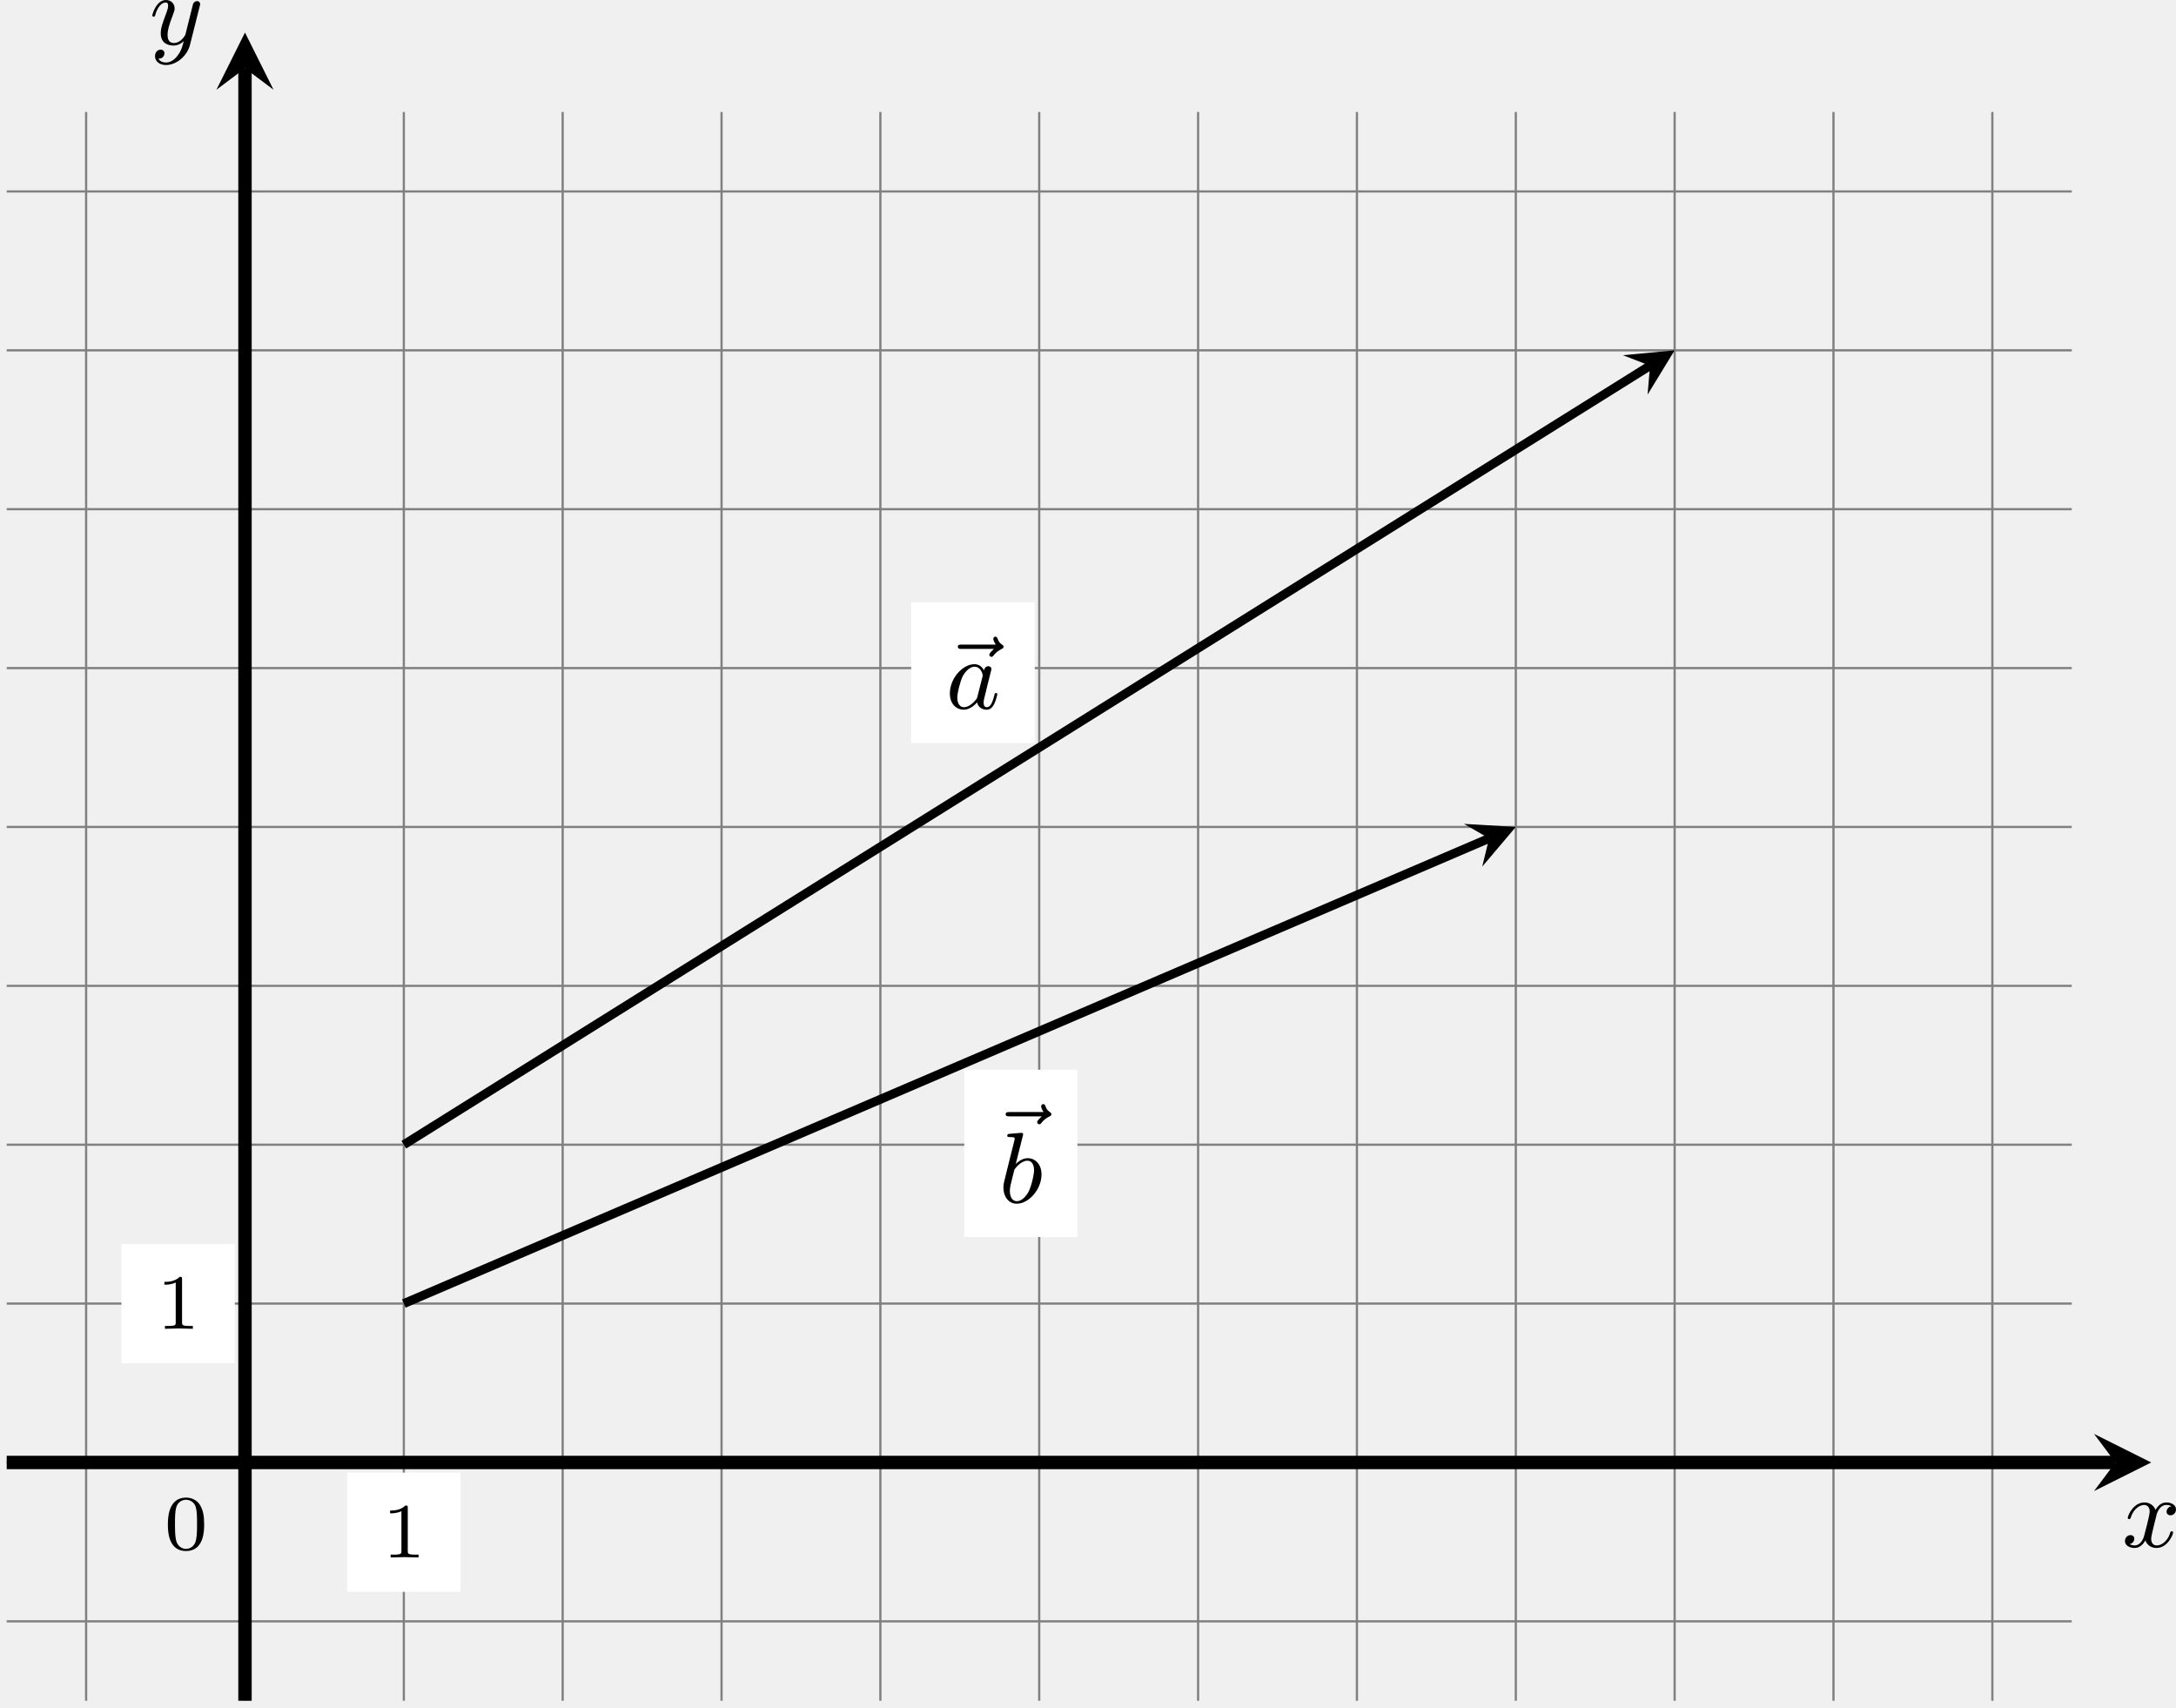
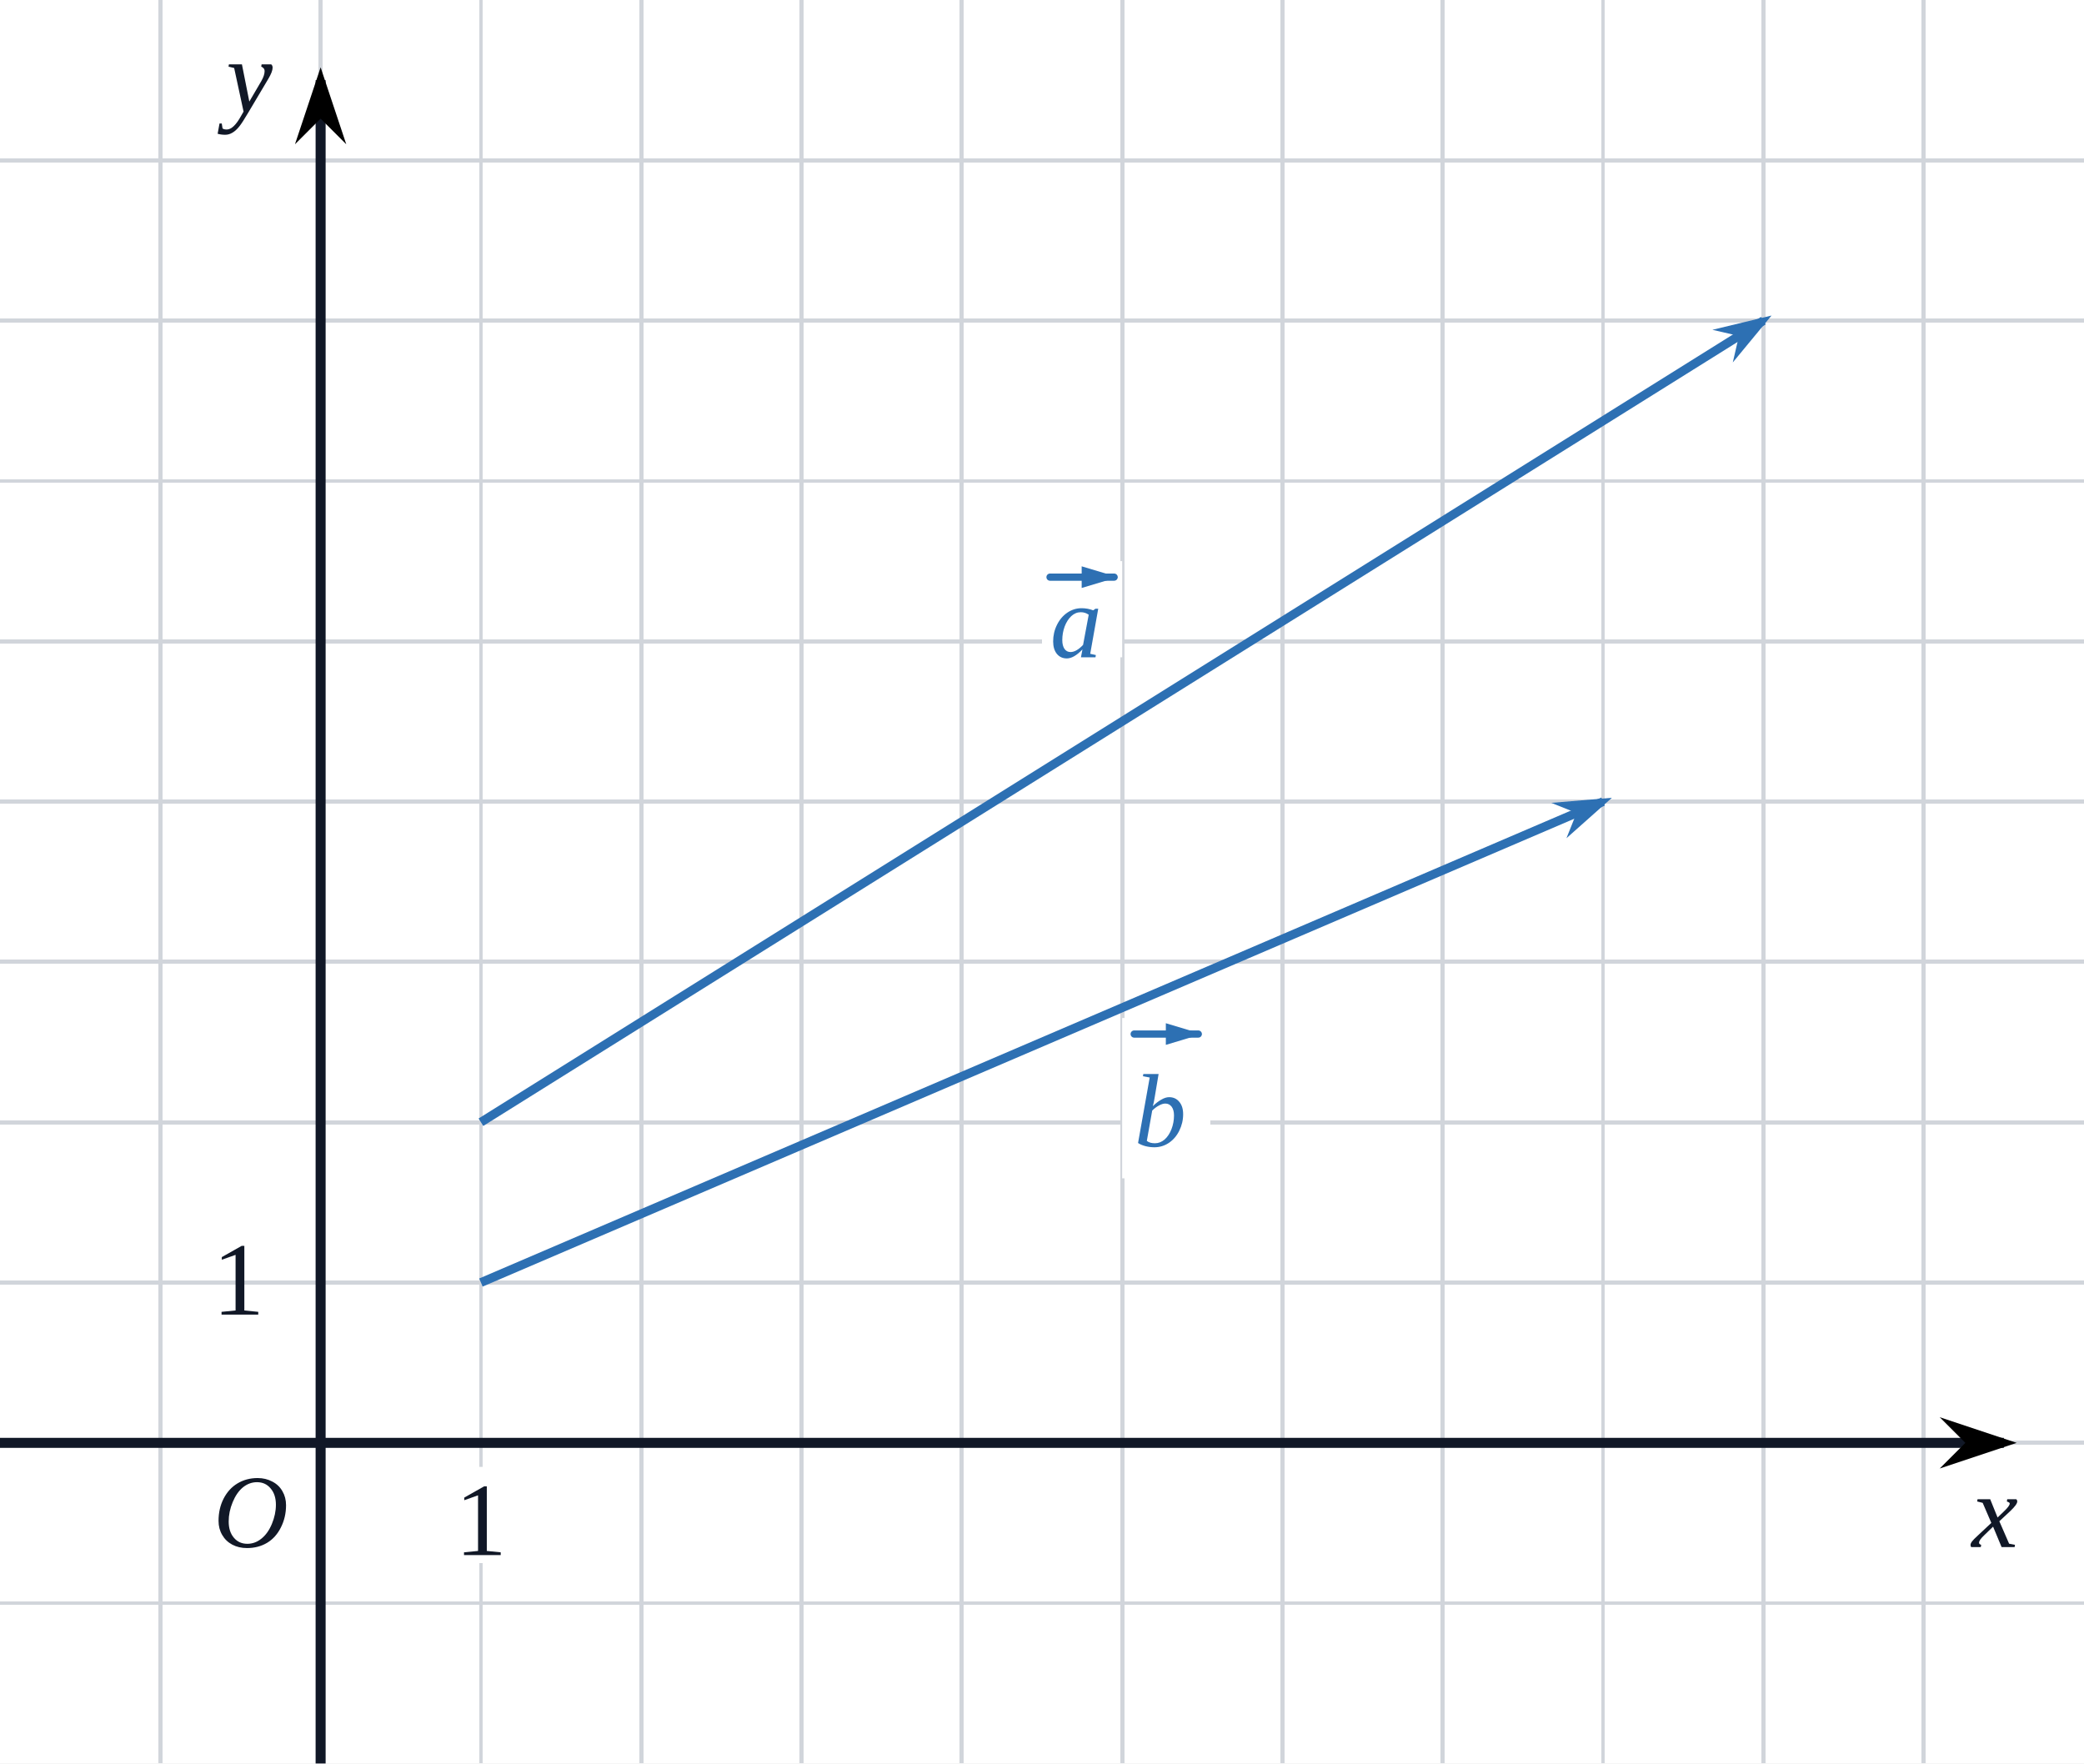
- <svg xmlns="http://www.w3.org/2000/svg" xmlns:xlink="http://www.w3.org/1999/xlink" version="1.1" width="388.302pt" height="304.645pt" viewBox="-0 296.145 388.302 304.645">
+ <svg xmlns="http://www.w3.org/2000/svg" width="260" height="220" viewBox="30 -30 260 220">
+   <rect x="30" y="-30" width="260" height="220" fill="white" />
  <defs>
-     <clipPath id="clip1">
-       <path d="M.598 299.797V158.063H184.852V299.797ZM184.852 158.063" />
-     </clipPath>
-     <path id="g1-97" d="M3.425-3.407C3.255-3.73 2.977-3.963 2.573-3.963C1.533-3.963 .377-2.726 .377-1.354C.377-.368 1.004 .099 1.605 .099C2.188 .099 2.663-.386 2.806-.556C2.905-.063 3.353 .099 3.64 .099C3.9 .099 4.125-.018 4.322-.395C4.483-.69 4.609-1.246 4.609-1.282C4.609-1.327 4.582-1.39 4.492-1.39C4.385-1.39 4.376-1.345 4.34-1.175C4.142-.395 3.945-.126 3.667-.126C3.443-.126 3.389-.341 3.389-.538C3.389-.708 3.434-.888 3.515-1.201L3.739-2.125C3.802-2.349 3.963-3.022 3.999-3.156C4.035-3.282 4.089-3.497 4.089-3.524C4.089-3.667 3.972-3.784 3.811-3.784C3.694-3.784 3.47-3.712 3.425-3.407ZM2.842-1.094C2.798-.924 2.798-.915 2.654-.744C2.331-.359 1.964-.126 1.632-.126C1.193-.126 1.04-.583 1.04-.968C1.04-1.408 1.3-2.439 1.515-2.869C1.802-3.407 2.215-3.739 2.573-3.739C3.174-3.739 3.309-3.022 3.309-2.959C3.309-2.914 3.291-2.86 3.282-2.824L2.842-1.094Z" />
-     <path id="g1-98" d="M2.143-5.918C2.179-6.043 2.179-6.061 2.179-6.097C2.179-6.178 2.125-6.223 2.044-6.223C1.919-6.223 1.13-6.151 .95-6.133C.861-6.124 .762-6.115 .762-5.963C.762-5.846 .861-5.846 1.004-5.846C1.426-5.846 1.426-5.783 1.426-5.703C1.426-5.649 1.426-5.631 1.363-5.389L.888-3.497C.762-2.995 .646-2.537 .547-2.116C.484-1.892 .421-1.623 .421-1.336C.421-.565 .852 .099 1.623 .099C2.672 .099 3.82-1.166 3.82-2.511C3.82-3.425 3.255-3.963 2.582-3.963C2.125-3.963 1.731-3.649 1.524-3.452L2.143-5.918ZM1.399-2.941C1.65-3.3 2.107-3.739 2.564-3.739C2.986-3.739 3.156-3.318 3.156-2.896C3.156-2.493 2.905-1.381 2.627-.906C2.295-.332 1.901-.126 1.623-.126C1.175-.126 .995-.574 .995-1.031C.995-1.345 1.058-1.587 1.264-2.403L1.399-2.941Z" />
-     <path id="g1-120" d="M4.411-3.622C4.08-3.56 3.981-3.273 3.981-3.138C3.981-2.968 4.107-2.815 4.331-2.815C4.582-2.815 4.824-3.031 4.824-3.344C4.824-3.757 4.376-3.963 3.954-3.963C3.416-3.963 3.102-3.488 2.995-3.3C2.824-3.739 2.43-3.963 2-3.963C1.04-3.963 .52-2.815 .52-2.582C.52-2.502 .583-2.475 .646-2.475C.726-2.475 .753-2.52 .771-2.573C1.049-3.461 1.641-3.739 1.982-3.739C2.242-3.739 2.475-3.569 2.475-3.147C2.475-2.824 2.089-1.39 1.973-.959C1.901-.681 1.632-.126 1.139-.126C.959-.126 .771-.188 .681-.242C.924-.287 1.103-.493 1.103-.726C1.103-.95 .933-1.049 .762-1.049C.502-1.049 .269-.825 .269-.52C.269-.081 .753 .099 1.13 .099C1.65 .099 1.955-.332 2.089-.574C2.313 .018 2.842 .099 3.084 .099C4.053 .099 4.564-1.067 4.564-1.282C4.564-1.327 4.537-1.39 4.447-1.39C4.349-1.39 4.34-1.354 4.295-1.219C4.098-.574 3.578-.126 3.111-.126C2.851-.126 2.609-.287 2.609-.717C2.609-.915 2.735-1.408 2.815-1.748C2.851-1.91 3.093-2.878 3.111-2.941C3.219-3.264 3.488-3.739 3.945-3.739C4.107-3.739 4.277-3.712 4.411-3.622Z" />
-     <path id="g1-121" d="M4.501-3.452C4.51-3.497 4.528-3.551 4.528-3.604C4.528-3.721 4.447-3.865 4.25-3.865C4.133-3.865 3.972-3.793 3.9-3.622C3.891-3.587 3.802-3.219 3.748-3.022L3.3-1.228C3.228-.968 3.228-.95 3.21-.87C3.201-.834 2.824-.126 2.179-.126C1.623-.126 1.623-.69 1.623-.861C1.623-1.264 1.739-1.704 2.125-2.708C2.197-2.914 2.251-3.04 2.251-3.21C2.251-3.649 1.919-3.963 1.479-3.963C.619-3.963 .26-2.69 .26-2.582C.26-2.502 .323-2.475 .386-2.475C.484-2.475 .493-2.529 .529-2.645C.717-3.309 1.076-3.739 1.453-3.739C1.668-3.739 1.668-3.569 1.668-3.443C1.668-3.291 1.632-3.129 1.551-2.914C1.13-1.802 1.013-1.426 1.013-.995C1.013 0 1.82 .099 2.152 .099C2.591 .099 2.905-.134 3.067-.296C2.95 .161 2.851 .565 2.502 1.013C2.233 1.372 1.874 1.614 1.479 1.614C1.228 1.614 .933 1.524 .807 1.273C1.282 1.273 1.345 .879 1.345 .789C1.345 .592 1.201 .466 1.004 .466C.789 .466 .502 .637 .502 1.049C.502 1.515 .915 1.838 1.479 1.838C2.394 1.838 3.371 1.058 3.631 .009L4.501-3.452Z" />
-     <path id="g1-126" d="M4.86-5.326C4.842-5.308 4.447-4.958 4.447-4.815C4.447-4.707 4.537-4.618 4.645-4.618C4.734-4.618 4.779-4.68 4.815-4.725C4.914-4.851 5.12-5.102 5.523-5.308C5.631-5.353 5.721-5.398 5.721-5.523C5.721-5.622 5.631-5.676 5.586-5.712C5.452-5.792 5.299-5.927 5.2-6.205C5.165-6.312 5.129-6.42 4.994-6.42C4.914-6.42 4.806-6.357 4.806-6.223C4.806-6.061 4.985-5.765 5.021-5.712H1.973C1.82-5.712 1.641-5.712 1.641-5.523C1.641-5.326 1.811-5.326 1.973-5.326H4.86Z" />
-     <path id="g3-48" d="M3.599-2.225C3.599-2.992 3.508-3.543 3.187-4.031C2.971-4.352 2.538-4.631 1.981-4.631C.363-4.631 .363-2.727 .363-2.225S.363 .139 1.981 .139S3.599-1.723 3.599-2.225ZM1.981-.056C1.66-.056 1.234-.244 1.095-.816C.997-1.227 .997-1.799 .997-2.315C.997-2.824 .997-3.354 1.102-3.738C1.248-4.289 1.695-4.435 1.981-4.435C2.357-4.435 2.72-4.205 2.845-3.801C2.957-3.424 2.964-2.922 2.964-2.315C2.964-1.799 2.964-1.283 2.873-.844C2.734-.209 2.26-.056 1.981-.056Z" />
-     <path id="g3-49" d="M2.336-4.435C2.336-4.624 2.322-4.631 2.127-4.631C1.681-4.191 1.046-4.184 .76-4.184V-3.933C.928-3.933 1.388-3.933 1.771-4.129V-.572C1.771-.342 1.771-.251 1.074-.251H.809V0C.934-.007 1.792-.028 2.05-.028C2.267-.028 3.145-.007 3.299 0V-.251H3.034C2.336-.251 2.336-.342 2.336-.572V-4.435Z" />
+     <marker id="axis-arrow" viewBox="0 0 15 8" refX="13" refY="4" markerWidth="12" markerHeight="6.4" orient="auto" markerUnits="userSpaceOnUse">
+       <path d="M 3 0 L 15 4 L 3 8 L 7 4 Z" fill="black" />
+     </marker>
+     <marker id="arrow-a" viewBox="0 0 15 8" refX="13" refY="4" markerWidth="9" markerHeight="4.8" orient="auto" markerUnits="userSpaceOnUse">
+       <path d="M 3 0 L 15 4 L 3 8 L 7 4 Z" fill="#2d70b3" />
+     </marker>
+     <marker id="arrow-b" viewBox="0 0 15 8" refX="13" refY="4" markerWidth="9" markerHeight="4.8" orient="auto" markerUnits="userSpaceOnUse">
+       <path d="M 3 0 L 15 4 L 3 8 L 7 4 Z" fill="#2d70b3" />
+     </marker>
+     <marker id="vec-label-arrow" markerWidth="5" markerHeight="3" refX="4.5" refY="1.5" orient="auto">
+       <path d="M0,0 L5,1.5 L0,3 Z" fill="#2d70b3" />
+     </marker>
  </defs>
-   <g id="page4" transform="matrix(2 0 0 2 0 0)">
-     <path d="M.598 292.711H184.852M.598 278.539H184.852M.598 264.363H184.852M.598 250.191H184.852M.598 236.019H184.852M.598 221.844H184.852M.598 207.672H184.852M.598 193.496H184.852M.598 179.324H184.852M.598 165.152H184.852M7.684 299.797V158.063M21.859 299.797V158.063M36.031 299.797V158.063M50.203 299.797V158.063M64.379 299.797V158.063M78.551 299.797V158.063M92.723 299.797V158.063M106.898 299.797V158.063M121.07 299.797V158.063M135.246 299.797V158.063M149.418 299.797V158.063M163.59 299.797V158.063M177.766 299.797V158.063" stroke="#808080" fill="none" stroke-width=".199" />
-     <path d="M30.973 290.082H41.086V279.445H30.973Z" fill="#fff" />
-     <g transform="matrix(1 0 0 1 12.1878 8.473)">
-       <use x="21.858" y="278.538" xlink:href="#g3-49" />
-     </g>
-     <path d="M10.836 269.684H20.949V259.047H10.836Z" fill="#fff" />
-     <g transform="matrix(1 0 0 1 -7.95 -11.926)">
-       <use x="21.858" y="278.538" xlink:href="#g3-49" />
-     </g>
-     <g transform="matrix(1 0 0 1 -7.2413 7.764)">
-       <use x="21.858" y="278.538" xlink:href="#g3-48" />
-     </g>
-     <path d="M.598 278.539H188.75" stroke="#000" fill="none" stroke-width="1.196" stroke-miterlimit="10" />
-     <path d="M191.937 278.539L186.836 275.988L188.75 278.539L186.836 281.09" />
-     <g transform="matrix(1 0 0 1 167.4694 7.529)">
-       <use x="21.858" y="278.538" xlink:href="#g1-120" />
-     </g>
-     <path d="M21.859 299.797V154.164" stroke="#000" fill="none" stroke-width="1.196" stroke-miterlimit="10" />
-     <path d="M21.859 150.976L19.309 156.078L21.859 154.164L24.406 156.078" />
-     <g transform="matrix(1 0 0 1 -8.5288 -126.502)">
-       <use x="21.858" y="278.538" xlink:href="#g1-121" />
-     </g>
-     <path d="M36.031 250.191L147.223 180.695" stroke="#000" fill="none" stroke-width=".797" stroke-miterlimit="10" clip-path="url(#clip1)" />
-     <path d="M149.418 179.324L144.805 179.762L147.223 180.695L147.004 183.277" clip-path="url(#clip1)" />
-     <path d="M81.301 214.359H92.324V201.801H81.301Z" fill="#fff" clip-path="url(#clip1)" />
-     <g transform="matrix(1 0 0 1 62.5157 -67.25)">
-       <use x="21.305" y="278.538" xlink:href="#g1-126" />
-       <use x="21.858" y="278.538" xlink:href="#g1-97" />
-     </g>
-     <path d="M36.031 264.363L132.864 222.863" stroke="#000" fill="none" stroke-width=".797" stroke-miterlimit="10" clip-path="url(#clip1)" />
-     <path d="M135.246 221.844L130.621 221.571L132.863 222.864L132.25 225.383" clip-path="url(#clip1)" />
-     <path d="M86.035 258.426H96.129V243.504H86.035Z" fill="#fff" clip-path="url(#clip1)" />
-     <g transform="matrix(1 0 0 1 67.2496 -23.182)">
-       <use x="20.839" y="276.171" xlink:href="#g1-126" />
-       <use x="21.858" y="278.538" xlink:href="#g1-98" />
-     </g>
+   <g stroke="#d1d5db" stroke-width="0.5" shape-rendering="crispEdges">
+     <line x1="50" y1="-30" x2="50" y2="190" />
+     <line x1="70" y1="-30" x2="70" y2="190" />
+     <line x1="90" y1="-30" x2="90" y2="190" />
+     <line x1="110" y1="-30" x2="110" y2="190" />
+     <line x1="130" y1="-30" x2="130" y2="190" />
+     <line x1="150" y1="-30" x2="150" y2="190" />
+     <line x1="170" y1="-30" x2="170" y2="190" />
+     <line x1="190" y1="-30" x2="190" y2="190" />
+     <line x1="210" y1="-30" x2="210" y2="190" />
+     <line x1="230" y1="-30" x2="230" y2="190" />
+     <line x1="250" y1="-30" x2="250" y2="190" />
+     <line x1="270" y1="-30" x2="270" y2="190" />
+     <line x1="30" y1="170" x2="290" y2="170" />
+     <line x1="30" y1="150" x2="290" y2="150" />
+     <line x1="30" y1="130" x2="290" y2="130" />
+     <line x1="30" y1="110" x2="290" y2="110" />
+     <line x1="30" y1="90" x2="290" y2="90" />
+     <line x1="30" y1="70" x2="290" y2="70" />
+     <line x1="30" y1="50" x2="290" y2="50" />
+     <line x1="30" y1="30" x2="290" y2="30" />
+     <line x1="30" y1="10" x2="290" y2="10" />
+     <line x1="30" y1="-10" x2="290" y2="-10" />
+   </g>
+   <g stroke="#111827" stroke-width="1.25">
+     <line x1="30" y1="150" x2="280" y2="150" marker-end="url(#axis-arrow)" />
+     <line x1="70" y1="190" x2="70" y2="-20" marker-end="url(#axis-arrow)" />
+   </g>
+   <g font-family="sans-serif" font-size="11" fill="#111827">
+     <text x="66" y="163" text-anchor="end" font-size="13" font-style="italic" font-family="Georgia, 'Times New Roman', serif">O</text>
+     <rect x="87" y="153" width="7" height="12" fill="white" />
+     <text x="90" y="164" text-anchor="middle" font-size="13" font-family="'Times New Roman', serif" font-weight="300">1</text>
+     <text x="63" y="134" text-anchor="end" font-size="13" font-family="'Times New Roman', serif" font-weight="300">1</text>
+     <text x="276" y="163" text-anchor="start" font-family="Georgia, 'Times New Roman', serif" font-style="italic" font-size="13">x</text>
+     <text x="64" y="-16" text-anchor="end" font-family="Georgia, 'Times New Roman', serif" font-style="italic" font-size="13">y</text>
+   </g>
+   <g stroke="#2d70b3" stroke-width="1.1" fill="none">
+     <line x1="90" y1="110" x2="250" y2="10" marker-end="url(#arrow-a)" />
+   </g>
+   <g font-family="Georgia, 'Times New Roman', serif" font-size="13" fill="#2d70b3">
+     <rect x="160" y="40" width="10" height="12" fill="white" stroke="none" />
+     <line x1="161" y1="42" x2="169" y2="42" stroke="#2d70b3" stroke-width="0.9" stroke-linecap="round" marker-end="url(#vec-label-arrow)" />
+     <text x="161" y="52" font-style="italic" fill="#2d70b3">a</text>
+   </g>
+   <g stroke="#2d70b3" stroke-width="1.1" fill="none">
+     <line x1="90" y1="130" x2="230" y2="70" marker-end="url(#arrow-b)" />
+   </g>
+   <g font-family="Georgia, 'Times New Roman', serif" font-size="13" fill="#2d70b3">
+     <rect x="170" y="97" width="11" height="20" fill="white" stroke="none" />
+     <line x1="171.5" y1="99" x2="179.5" y2="99" stroke="#2d70b3" stroke-width="0.9" stroke-linecap="round" marker-end="url(#vec-label-arrow)" />
+     <text x="171.5" y="113" font-style="italic" fill="#2d70b3">b</text>
  </g>
</svg>
